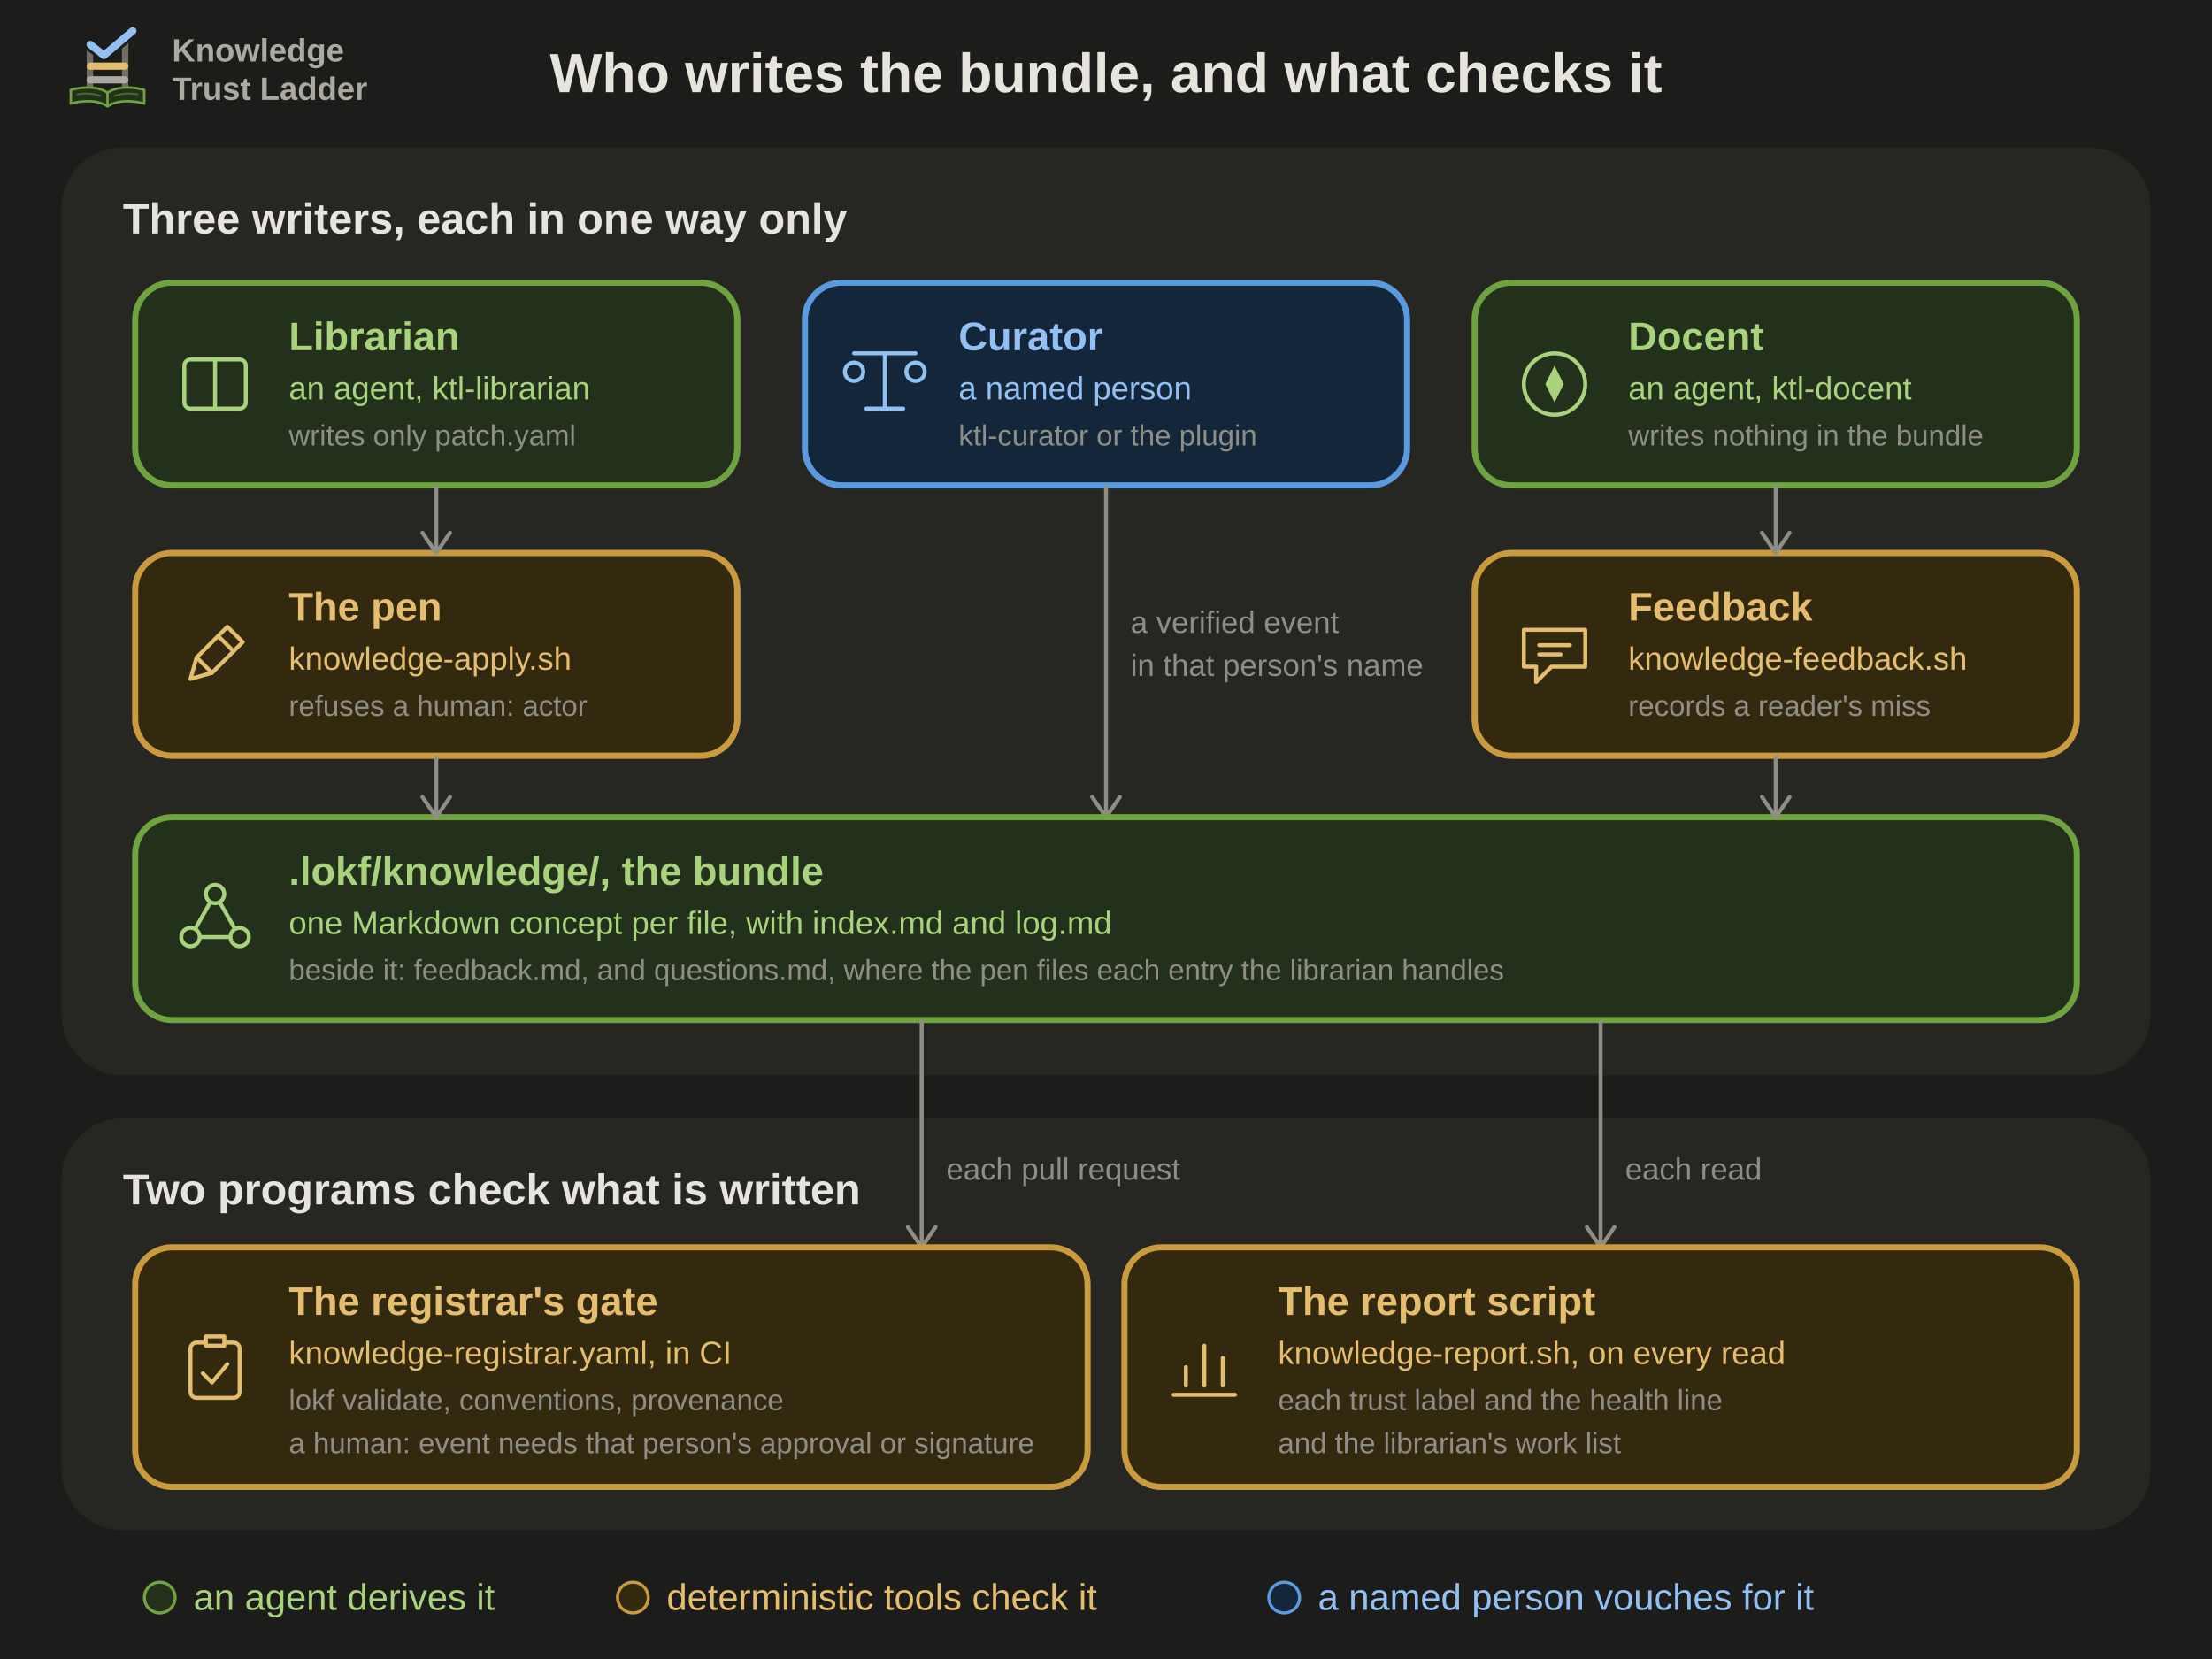
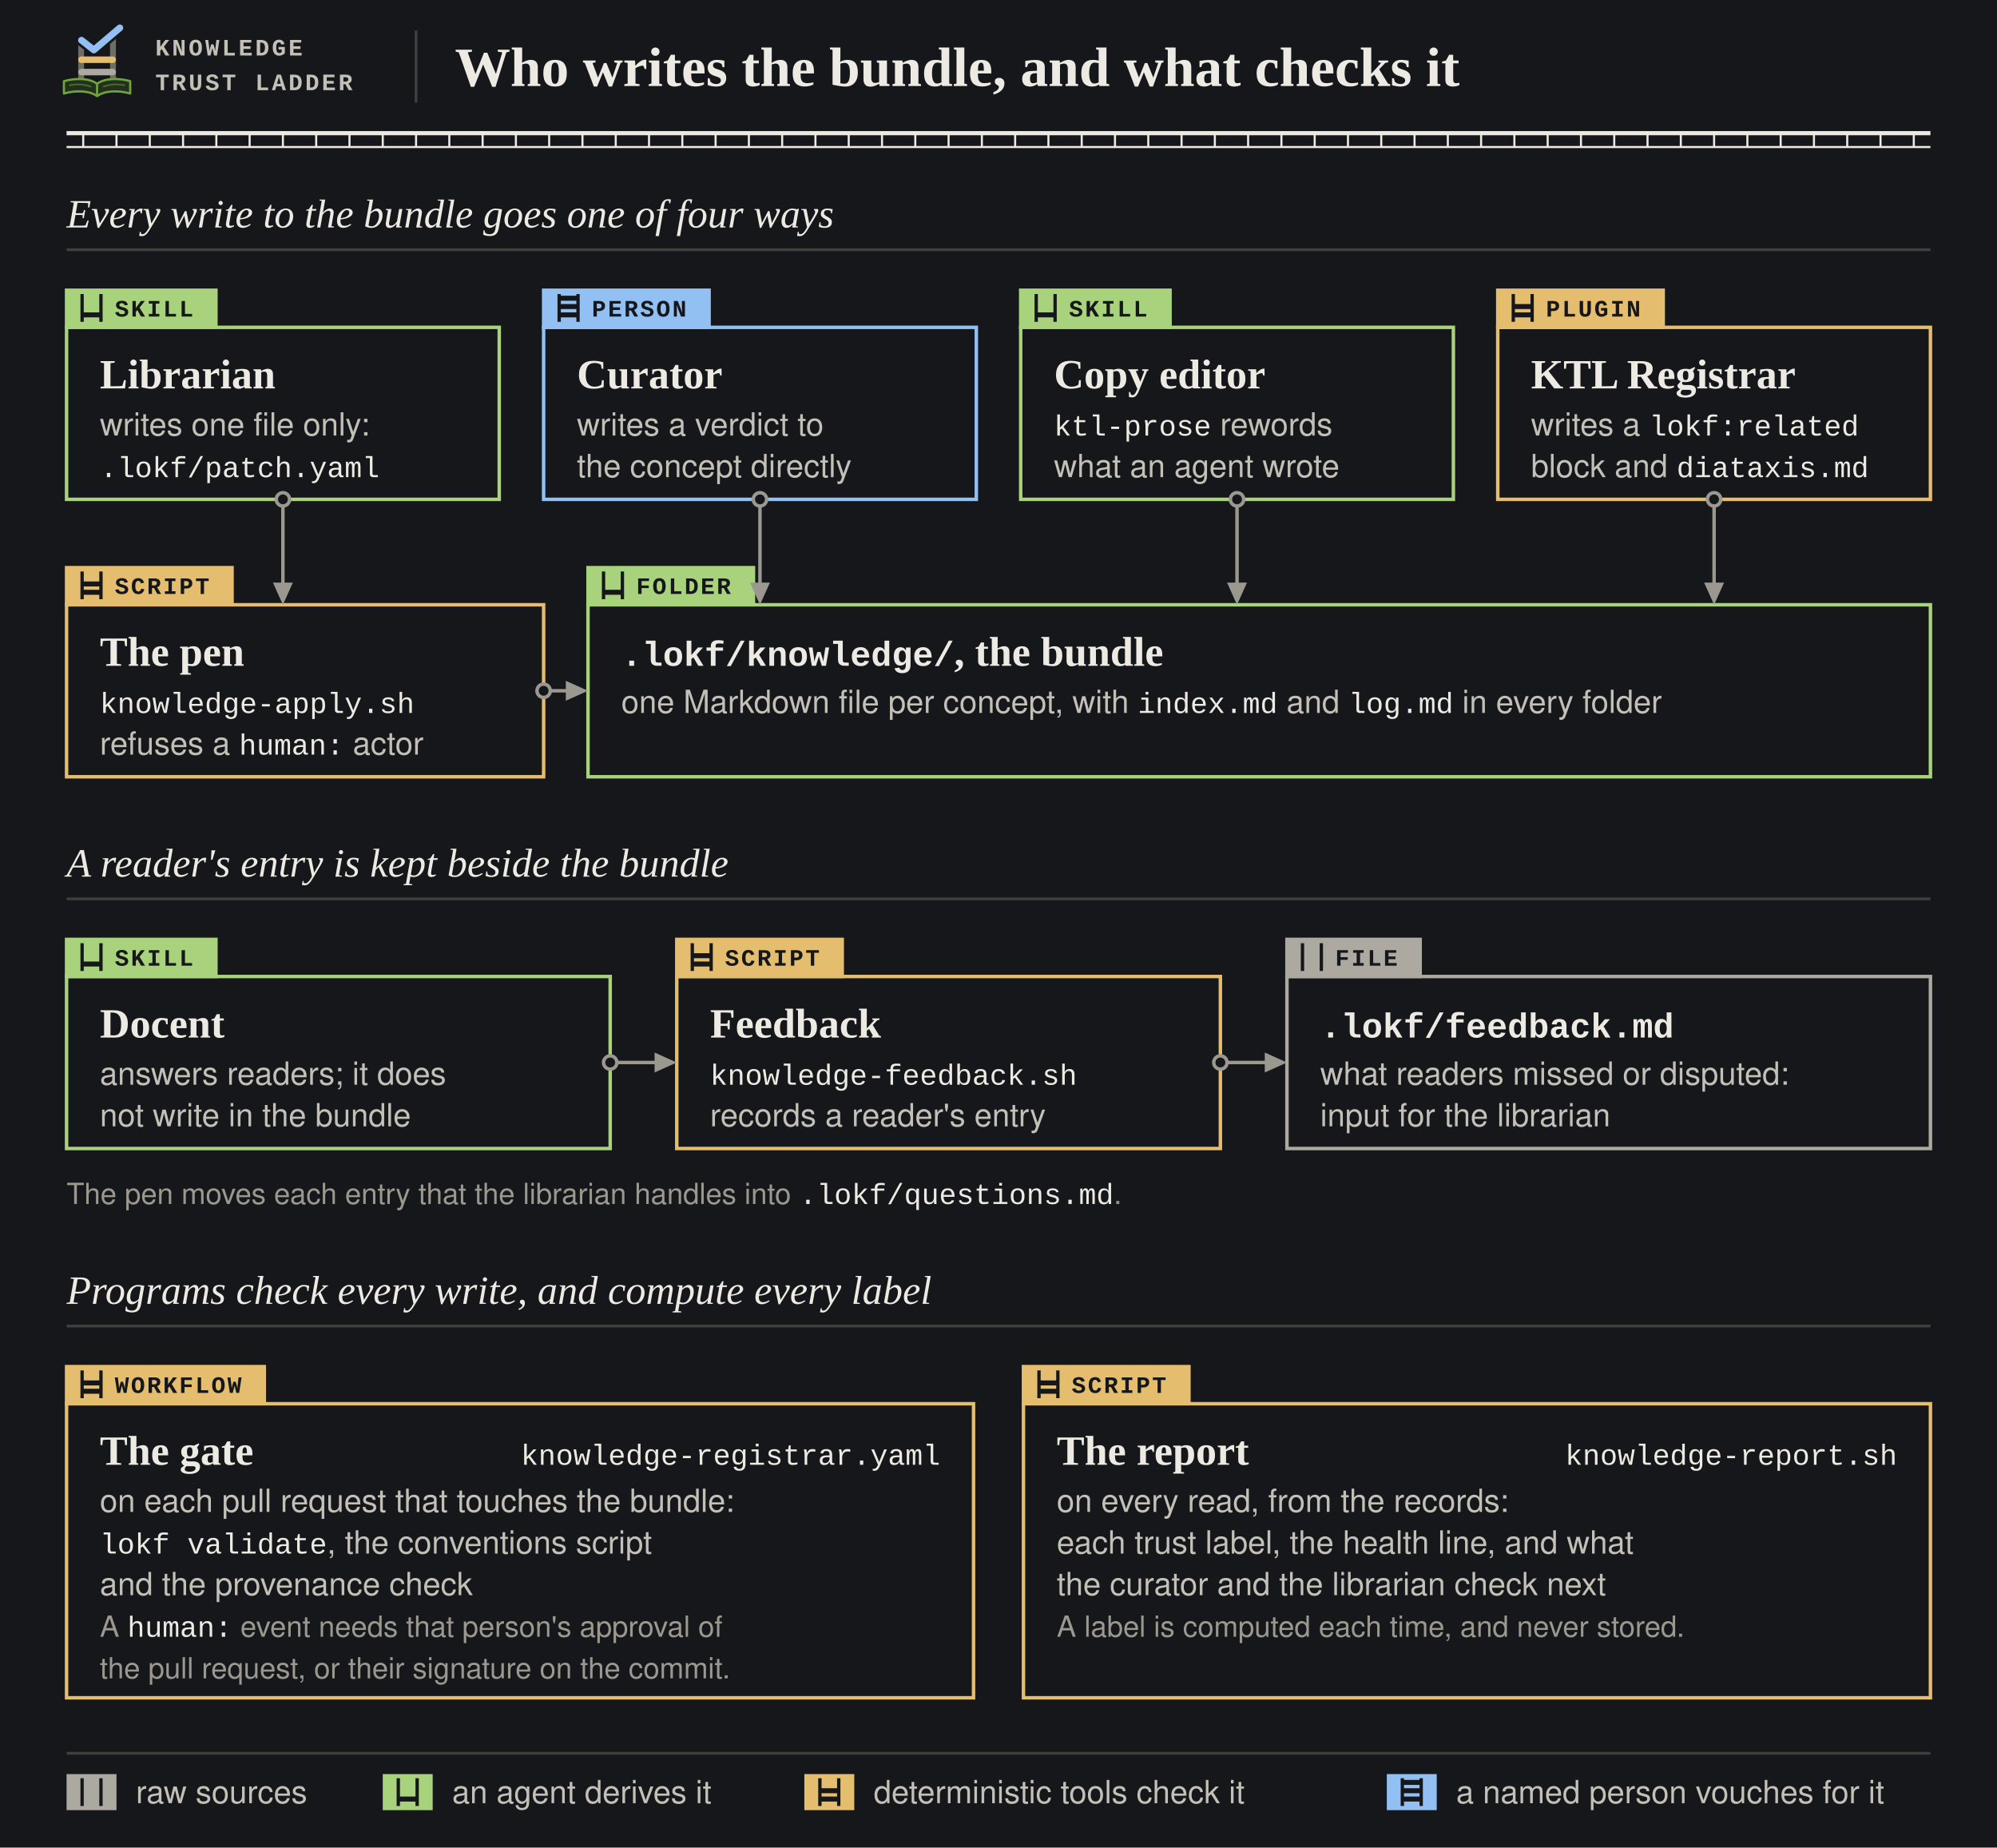
- <svg xmlns="http://www.w3.org/2000/svg" width="720" height="540" viewBox="0 0 720 540" role="img" aria-labelledby="t d">
-   <rect width="720" height="540" fill="#1C1C1A" />
+ <svg xmlns="http://www.w3.org/2000/svg" width="720" height="666" viewBox="0 0 720 666" role="img" aria-labelledby="t d" font-family="'Atkinson Hyperlegible Next', 'Segoe UI', 'Helvetica Neue', Helvetica, Arial, sans-serif">
+   <rect width="720" height="666" fill="#16171A" />
  <g transform="translate(20,7) scale(0.46875)">
    <rect x="17.5" y="12" width="4.5" height="38" rx="2.25" fill="#6E6D66" />
    <rect x="42" y="12" width="4.5" height="38" rx="2.25" fill="#6E6D66" />
    <rect x="17.5" y="38" width="29" height="5" rx="2.5" fill="#ABA9A0" />
    <rect x="17.5" y="28.5" width="29" height="5" rx="2.5" fill="#E4BD6E" />
-     <path d="M20 16 L29.5 23.5 L49.5 6.5" fill="none" stroke="#1C1C1A" stroke-width="9" stroke-linecap="round" stroke-linejoin="round" />
+     <path d="M20 16 L29.5 23.5 L49.5 6.5" fill="none" stroke="#16171A" stroke-width="9" stroke-linecap="round" stroke-linejoin="round" />
    <path d="M20 16 L29.5 23.5 L49.5 6.5" fill="none" stroke="#93C0F2" stroke-width="5.2" stroke-linecap="round" stroke-linejoin="round" />
    <path d="M32 49.5 C26 45 15 45 6.5 47.5 v9.5 C15 54.5 26 54.5 32 59 C38 54.5 49 54.5 57.5 57 v-9.5 C49 45 38 45 32 49.5 z" fill="#23301B" stroke="#6FA33F" stroke-width="1.7" stroke-linejoin="round" />
    <line x1="32" y1="49.5" x2="32" y2="59" stroke="#6FA33F" stroke-width="1.7" />
    <path d="M11 50.6 C16 49.6 22 49.8 27 51.6 M37 51.6 C42 49.8 48 49.6 53 50.6" fill="none" stroke="#6FA33F" stroke-opacity=".5" stroke-width="1.3" stroke-linecap="round" />
  </g>
-   <text x="56" y="20" font-family="Arial, sans-serif" font-size="10.5" font-weight="700" fill="#ABA9A0">Knowledge</text>
-   <text x="56" y="32.5" font-family="Arial, sans-serif" font-size="10.5" font-weight="700" fill="#ABA9A0">Trust Ladder</text>
-   <text x="360.0" y="30" text-anchor="middle" font-family="Arial, sans-serif" font-size="18" font-weight="700" fill="#E6E4DC">Who writes the bundle, and what checks it</text>
-   <rect x="20" y="48" width="680" height="302" rx="20" fill="#262623" />
-   <text x="40" y="76" font-family="Arial, sans-serif" font-size="14" font-weight="700" fill="#E6E4DC">Three writers, each in one way only</text>
-   <rect x="44" y="92" width="196" height="66" rx="12" fill="#23301B" stroke="#6FA33F" stroke-width="2" />
-   <g transform="translate(70,125)" stroke="#A9D27C" stroke-width="1.3" fill="none" stroke-linecap="round" stroke-linejoin="round">
-     <rect x="-10" y="-8" width="20" height="16" rx="2" />
-     <line x1="0" y1="-8" x2="0" y2="8" />
-   </g>
-   <text x="94" y="114" font-family="Arial, sans-serif" font-size="13" font-weight="700" fill="#A9D27C">Librarian</text>
-   <text x="94" y="130" font-family="Arial, sans-serif" font-size="10.5" fill="#A9D27C">an agent, ktl-librarian</text>
-   <text x="94" y="145" font-family="Arial, sans-serif" font-size="9.5" fill="#8F8E86">writes only patch.yaml</text>
-   <rect x="262" y="92" width="196" height="66" rx="12" fill="#142639" stroke="#5A9BE0" stroke-width="2" />
-   <g transform="translate(288,125)" stroke="#93C0F2" stroke-width="1.3" fill="none" stroke-linecap="round" stroke-linejoin="round">
-     <line x1="0" y1="-10" x2="0" y2="8" />
-     <line x1="-10" y1="-10" x2="10" y2="-10" />
-     <circle cx="-10" cy="-4" r="3" fill="#142639" />
-     <circle cx="10" cy="-4" r="3" fill="#142639" />
-     <line x1="-6" y1="8" x2="6" y2="8" />
-   </g>
-   <text x="312" y="114" font-family="Arial, sans-serif" font-size="13" font-weight="700" fill="#93C0F2">Curator</text>
-   <text x="312" y="130" font-family="Arial, sans-serif" font-size="10.5" fill="#93C0F2">a named person</text>
-   <text x="312" y="145" font-family="Arial, sans-serif" font-size="9.5" fill="#8F8E86">ktl-curator or the plugin</text>
-   <rect x="480" y="92" width="196" height="66" rx="12" fill="#23301B" stroke="#6FA33F" stroke-width="2" />
-   <g transform="translate(506,125)" stroke="#A9D27C" stroke-width="1.3" fill="none" stroke-linecap="round" stroke-linejoin="round">
-     <circle cx="0" cy="0" r="10" />
-     <polygon points="0,-6 3,0 0,6 -3,0" fill="#A9D27C" stroke="none" />
-   </g>
-   <text x="530" y="114" font-family="Arial, sans-serif" font-size="13" font-weight="700" fill="#A9D27C">Docent</text>
-   <text x="530" y="130" font-family="Arial, sans-serif" font-size="10.5" fill="#A9D27C">an agent, ktl-docent</text>
-   <text x="530" y="145" font-family="Arial, sans-serif" font-size="9.5" fill="#8F8E86">writes nothing in the bundle</text>
-   <rect x="44" y="180" width="196" height="66" rx="12" fill="#33290F" stroke="#C99A3E" stroke-width="2" />
-   <g transform="translate(70,213)" stroke="#E4BD6E" stroke-width="1.3" fill="none" stroke-linecap="round" stroke-linejoin="round">
-     <path d="M-8 8 L-6 1 L4 -9 L9 -4 L-1 6 Z" />
-     <line x1="-6" y1="1" x2="-1" y2="6" />
-     <line x1="1" y1="-6" x2="6" y2="-1" />
-   </g>
-   <text x="94" y="202" font-family="Arial, sans-serif" font-size="13" font-weight="700" fill="#E4BD6E">The pen</text>
-   <text x="94" y="218" font-family="Arial, sans-serif" font-size="10.5" fill="#E4BD6E">knowledge-apply.sh</text>
-   <text x="94" y="233" font-family="Arial, sans-serif" font-size="9.5" fill="#8F8E86">refuses a human: actor</text>
-   <rect x="480" y="180" width="196" height="66" rx="12" fill="#33290F" stroke="#C99A3E" stroke-width="2" />
-   <g transform="translate(506,213)" stroke="#E4BD6E" stroke-width="1.3" fill="none" stroke-linecap="round" stroke-linejoin="round">
-     <path d="M-10 -8 H10 V4 H-1 L-6 9 V4 H-10 Z" />
-     <line x1="-5" y1="-3" x2="5" y2="-3" />
-     <line x1="-5" y1="0" x2="2" y2="0" />
-   </g>
-   <text x="530" y="202" font-family="Arial, sans-serif" font-size="13" font-weight="700" fill="#E4BD6E">Feedback</text>
-   <text x="530" y="218" font-family="Arial, sans-serif" font-size="10.5" fill="#E4BD6E">knowledge-feedback.sh</text>
-   <text x="530" y="233" font-family="Arial, sans-serif" font-size="9.5" fill="#8F8E86">records a reader's miss</text>
-   <line x1="142" y1="158" x2="142" y2="180" stroke="#8F8E86" stroke-width="1.3" />
-   <path d="M137.5 173.4 L142 180 L146.5 173.4" fill="none" stroke="#8F8E86" stroke-width="1.3" stroke-linecap="round" stroke-linejoin="round" />
-   <line x1="578" y1="158" x2="578" y2="180" stroke="#8F8E86" stroke-width="1.3" />
-   <path d="M573.5 173.4 L578 180 L582.5 173.4" fill="none" stroke="#8F8E86" stroke-width="1.3" stroke-linecap="round" stroke-linejoin="round" />
-   <line x1="360" y1="158" x2="360" y2="266" stroke="#8F8E86" stroke-width="1.3" />
-   <path d="M355.5 259.4 L360 266 L364.5 259.4" fill="none" stroke="#8F8E86" stroke-width="1.3" stroke-linecap="round" stroke-linejoin="round" />
-   <text x="368" y="206" font-family="Arial, sans-serif" font-size="10" fill="#8F8E86">a verified event</text>
-   <text x="368" y="220" font-family="Arial, sans-serif" font-size="10" fill="#8F8E86">in that person's name</text>
-   <rect x="44" y="266" width="632" height="66" rx="12" fill="#23301B" stroke="#6FA33F" stroke-width="2" />
-   <g transform="translate(70,299)" stroke="#A9D27C" stroke-width="1.3" fill="none" stroke-linecap="round" stroke-linejoin="round">
-     <line x1="-8" y1="6" x2="0" y2="-8" />
-     <line x1="8" y1="6" x2="0" y2="-8" />
-     <line x1="-8" y1="6" x2="8" y2="6" />
-     <circle cx="0" cy="-8" r="3" fill="#23301B" />
-     <circle cx="-8" cy="6" r="3" fill="#23301B" />
-     <circle cx="8" cy="6" r="3" fill="#23301B" />
-   </g>
-   <text x="94" y="288" font-family="Arial, sans-serif" font-size="13" font-weight="700" fill="#A9D27C">.lokf/knowledge/, the bundle</text>
-   <text x="94" y="304" font-family="Arial, sans-serif" font-size="10.5" fill="#A9D27C">one Markdown concept per file, with index.md and log.md</text>
-   <text x="94" y="319" font-family="Arial, sans-serif" font-size="9.5" fill="#8F8E86">beside it: feedback.md, and questions.md, where the pen files each entry the librarian handles</text>
-   <line x1="142" y1="246" x2="142" y2="266" stroke="#8F8E86" stroke-width="1.3" />
-   <path d="M137.5 259.4 L142 266 L146.5 259.4" fill="none" stroke="#8F8E86" stroke-width="1.3" stroke-linecap="round" stroke-linejoin="round" />
-   <line x1="578" y1="246" x2="578" y2="266" stroke="#8F8E86" stroke-width="1.3" />
-   <path d="M573.5 259.4 L578 266 L582.5 259.4" fill="none" stroke="#8F8E86" stroke-width="1.3" stroke-linecap="round" stroke-linejoin="round" />
-   <rect x="20" y="364" width="680" height="134" rx="20" fill="#262623" />
-   <text x="40" y="392" font-family="Arial, sans-serif" font-size="14" font-weight="700" fill="#E6E4DC">Two programs check what is written</text>
-   <line x1="300" y1="332" x2="300" y2="406" stroke="#8F8E86" stroke-width="1.3" />
-   <path d="M295.5 399.4 L300 406 L304.5 399.4" fill="none" stroke="#8F8E86" stroke-width="1.3" stroke-linecap="round" stroke-linejoin="round" />
-   <line x1="521" y1="332" x2="521" y2="406" stroke="#8F8E86" stroke-width="1.3" />
-   <path d="M516.5 399.4 L521 406 L525.5 399.4" fill="none" stroke="#8F8E86" stroke-width="1.3" stroke-linecap="round" stroke-linejoin="round" />
-   <text x="308" y="384" font-family="Arial, sans-serif" font-size="10" fill="#8F8E86">each pull request</text>
-   <text x="529" y="384" font-family="Arial, sans-serif" font-size="10" fill="#8F8E86">each read</text>
-   <rect x="44" y="406" width="310" height="78" rx="12" fill="#33290F" stroke="#C99A3E" stroke-width="2" />
-   <g transform="translate(70,445)" stroke="#E4BD6E" stroke-width="1.3" fill="none" stroke-linecap="round" stroke-linejoin="round">
-     <rect x="-8" y="-8" width="16" height="18" rx="2" />
-     <path d="M-3 -10 h6 v3 h-6 z" fill="#33290F" />
-     <path d="M-4 2 l3 3 l5 -6" />
-   </g>
-   <text x="94" y="428" font-family="Arial, sans-serif" font-size="13" font-weight="700" fill="#E4BD6E">The registrar's gate</text>
-   <text x="94" y="444" font-family="Arial, sans-serif" font-size="10.5" fill="#E4BD6E">knowledge-registrar.yaml, in CI</text>
-   <text x="94" y="459" font-family="Arial, sans-serif" font-size="9.5" fill="#8F8E86">lokf validate, conventions, provenance</text>
-   <text x="94" y="473" font-family="Arial, sans-serif" font-size="9.5" fill="#8F8E86">a human: event needs that person's approval or signature</text>
-   <rect x="366" y="406" width="310" height="78" rx="12" fill="#33290F" stroke="#C99A3E" stroke-width="2" />
-   <g transform="translate(392,445)" stroke="#E4BD6E" stroke-width="1.3" fill="none" stroke-linecap="round" stroke-linejoin="round">
-     <line x1="-10" y1="9" x2="10" y2="9" />
-     <line x1="-6" y1="6" x2="-6" y2="0" />
-     <line x1="0" y1="6" x2="0" y2="-7" />
-     <line x1="6" y1="6" x2="6" y2="-3" />
-   </g>
-   <text x="416" y="428" font-family="Arial, sans-serif" font-size="13" font-weight="700" fill="#E4BD6E">The report script</text>
-   <text x="416" y="444" font-family="Arial, sans-serif" font-size="10.5" fill="#E4BD6E">knowledge-report.sh, on every read</text>
-   <text x="416" y="459" font-family="Arial, sans-serif" font-size="9.5" fill="#8F8E86">each trust label and the health line</text>
-   <text x="416" y="473" font-family="Arial, sans-serif" font-size="9.5" fill="#8F8E86">and the librarian's work list</text>
-   <circle cx="52" cy="520" r="5" fill="#23301B" stroke="#6FA33F" stroke-width="1" />
-   <text x="63" y="524" font-family="Arial, sans-serif" font-size="12" fill="#A9D27C">an agent derives it</text>
-   <circle cx="206" cy="520" r="5" fill="#33290F" stroke="#C99A3E" stroke-width="1" />
-   <text x="217" y="524" font-family="Arial, sans-serif" font-size="12" fill="#E4BD6E">deterministic tools check it</text>
-   <circle cx="418" cy="520" r="5" fill="#142639" stroke="#5A9BE0" stroke-width="1" />
-   <text x="429" y="524" font-family="Arial, sans-serif" font-size="12" fill="#93C0F2">a named person vouches for it</text>
+   <text x="56" y="20" font-family="ui-monospace, 'SF Mono', Menlo, Consolas, 'Liberation Mono', monospace" font-size="8.5" font-weight="700" letter-spacing="0.9" fill="#C2C0B7">KNOWLEDGE</text>
+   <text x="56" y="32.5" font-family="ui-monospace, 'SF Mono', Menlo, Consolas, 'Liberation Mono', monospace" font-size="8.5" font-weight="700" letter-spacing="0.9" fill="#C2C0B7">TRUST LADDER</text>
+   <line x1="150" y1="11" x2="150" y2="37" stroke="#3F3F3B" stroke-width="1" />
+   <text x="164" y="31" font-family="'Source Serif 4', Georgia, 'Times New Roman', serif" font-size="20" font-weight="700" fill="#ECEAE3">Who writes the bundle, and what checks it</text>
+   <line x1="24" y1="48" x2="696" y2="48" stroke="#ECEAE3" stroke-width="1.5" />
+   <line x1="24" y1="53" x2="696" y2="53" stroke="#ECEAE3" stroke-width="0.75" />
+   <path d="M30 48 v5 M42 48 v5 M54 48 v5 M66 48 v5 M78 48 v5 M90 48 v5 M102 48 v5 M114 48 v5 M126 48 v5 M138 48 v5 M150 48 v5 M162 48 v5 M174 48 v5 M186 48 v5 M198 48 v5 M210 48 v5 M222 48 v5 M234 48 v5 M246 48 v5 M258 48 v5 M270 48 v5 M282 48 v5 M294 48 v5 M306 48 v5 M318 48 v5 M330 48 v5 M342 48 v5 M354 48 v5 M366 48 v5 M378 48 v5 M390 48 v5 M402 48 v5 M414 48 v5 M426 48 v5 M438 48 v5 M450 48 v5 M462 48 v5 M474 48 v5 M486 48 v5 M498 48 v5 M510 48 v5 M522 48 v5 M534 48 v5 M546 48 v5 M558 48 v5 M570 48 v5 M582 48 v5 M594 48 v5 M606 48 v5 M618 48 v5 M630 48 v5 M642 48 v5 M654 48 v5 M666 48 v5 M678 48 v5 M690 48 v5" stroke="#ECEAE3" stroke-width="0.75" fill="none" />
+   <text x="24" y="82" font-family="'Source Serif 4', Georgia, 'Times New Roman', serif" font-size="14.5" font-style="italic" fill="#ECEAE3">Every write to the bundle goes one of four ways</text>
+   <line x1="24" y1="90" x2="696" y2="90" stroke="#3F3F3B" stroke-width="1" />
+   <rect x="24" y="118" width="156" height="62" fill="#16171A" stroke="#A9D27C" stroke-width="1.25" />
+   <rect x="23.38" y="104" width="55.09" height="14.6" fill="#A9D27C" />
+   <path d="M29.6 106 v10 M36.4 106 v10" stroke="#16171A" stroke-width="1.2" fill="none" />
+   <rect x="29.6" y="112.6" width="6.8" height="1.8" fill="#16171A" />
+   <text x="41.4" y="114.1" font-family="ui-monospace, 'SF Mono', Menlo, Consolas, 'Liberation Mono', monospace" font-size="8.5" font-weight="700" letter-spacing="0.7" fill="#16171A">SKILL</text>
+   <text x="36" y="140" font-family="'Source Serif 4', Georgia, 'Times New Roman', serif" font-size="15" font-weight="700" fill="#ECEAE3">Librarian</text>
+   <text x="36" y="157" font-size="11.5" fill="#C2C0B7">writes one file only:</text>
+   <text x="36" y="172" font-family="ui-monospace, 'SF Mono', Menlo, Consolas, 'Liberation Mono', monospace" font-size="10.5" fill="#ECEAE3">.lokf/patch.yaml</text>
+   <rect x="196" y="118" width="156" height="62" fill="#16171A" stroke="#93C0F2" stroke-width="1.25" />
+   <rect x="195.38" y="104" width="60.9" height="14.6" fill="#93C0F2" />
+   <path d="M201.6 106 v10 M208.4 106 v10" stroke="#16171A" stroke-width="1.2" fill="none" />
+   <rect x="201.6" y="112.6" width="6.8" height="1.8" fill="#16171A" />
+   <rect x="201.6" y="109.6" width="6.8" height="1.8" fill="#16171A" />
+   <rect x="201.6" y="106.6" width="6.8" height="1.8" fill="#16171A" />
+   <text x="213.4" y="114.1" font-family="ui-monospace, 'SF Mono', Menlo, Consolas, 'Liberation Mono', monospace" font-size="8.5" font-weight="700" letter-spacing="0.7" fill="#16171A">PERSON</text>
+   <text x="208" y="140" font-family="'Source Serif 4', Georgia, 'Times New Roman', serif" font-size="15" font-weight="700" fill="#ECEAE3">Curator</text>
+   <text x="208" y="157" font-size="11.5" fill="#C2C0B7">writes a verdict to</text>
+   <text x="208" y="172" font-size="11.5" fill="#C2C0B7">the concept directly</text>
+   <rect x="368" y="118" width="156" height="62" fill="#16171A" stroke="#A9D27C" stroke-width="1.25" />
+   <rect x="367.38" y="104" width="55.09" height="14.6" fill="#A9D27C" />
+   <path d="M373.6 106 v10 M380.4 106 v10" stroke="#16171A" stroke-width="1.2" fill="none" />
+   <rect x="373.6" y="112.6" width="6.8" height="1.8" fill="#16171A" />
+   <text x="385.4" y="114.1" font-family="ui-monospace, 'SF Mono', Menlo, Consolas, 'Liberation Mono', monospace" font-size="8.5" font-weight="700" letter-spacing="0.7" fill="#16171A">SKILL</text>
+   <text x="380" y="140" font-family="'Source Serif 4', Georgia, 'Times New Roman', serif" font-size="15" font-weight="700" fill="#ECEAE3">Copy editor</text>
+   <text x="380" y="157" font-size="11.5" fill="#C2C0B7">
+     <tspan font-family="ui-monospace, 'SF Mono', Menlo, Consolas, 'Liberation Mono', monospace" font-size="10.5" font-weight="400" font-style="normal" fill="#ECEAE3">ktl-prose</tspan> rewords</text>
+   <text x="380" y="172" font-size="11.5" fill="#C2C0B7">what an agent wrote</text>
+   <rect x="540" y="118" width="156" height="62" fill="#16171A" stroke="#E4BD6E" stroke-width="1.25" />
+   <rect x="539.38" y="104" width="60.9" height="14.6" fill="#E4BD6E" />
+   <path d="M545.6 106 v10 M552.4 106 v10" stroke="#16171A" stroke-width="1.2" fill="none" />
+   <rect x="545.6" y="112.6" width="6.8" height="1.8" fill="#16171A" />
+   <rect x="545.6" y="109.6" width="6.8" height="1.8" fill="#16171A" />
+   <text x="557.4" y="114.1" font-family="ui-monospace, 'SF Mono', Menlo, Consolas, 'Liberation Mono', monospace" font-size="8.5" font-weight="700" letter-spacing="0.7" fill="#16171A">PLUGIN</text>
+   <text x="552" y="140" font-family="'Source Serif 4', Georgia, 'Times New Roman', serif" font-size="15" font-weight="700" fill="#ECEAE3">KTL Registrar</text>
+   <text x="552" y="157" font-size="11.5" fill="#C2C0B7">writes a <tspan font-family="ui-monospace, 'SF Mono', Menlo, Consolas, 'Liberation Mono', monospace" font-size="10.5" font-weight="400" font-style="normal" fill="#ECEAE3">lokf:related</tspan>
+   </text>
+   <text x="552" y="172" font-size="11.5" fill="#C2C0B7">block and <tspan font-family="ui-monospace, 'SF Mono', Menlo, Consolas, 'Liberation Mono', monospace" font-size="10.5" font-weight="400" font-style="normal" fill="#ECEAE3">diataxis.md</tspan>
+   </text>
+   <rect x="24" y="218" width="172" height="62" fill="#16171A" stroke="#E4BD6E" stroke-width="1.25" />
+   <rect x="23.38" y="204" width="60.9" height="14.6" fill="#E4BD6E" />
+   <path d="M29.6 206 v10 M36.4 206 v10" stroke="#16171A" stroke-width="1.2" fill="none" />
+   <rect x="29.6" y="212.6" width="6.8" height="1.8" fill="#16171A" />
+   <rect x="29.6" y="209.6" width="6.8" height="1.8" fill="#16171A" />
+   <text x="41.4" y="214.1" font-family="ui-monospace, 'SF Mono', Menlo, Consolas, 'Liberation Mono', monospace" font-size="8.5" font-weight="700" letter-spacing="0.7" fill="#16171A">SCRIPT</text>
+   <text x="36" y="240" font-family="'Source Serif 4', Georgia, 'Times New Roman', serif" font-size="15" font-weight="700" fill="#ECEAE3">The pen</text>
+   <text x="36" y="257" font-family="ui-monospace, 'SF Mono', Menlo, Consolas, 'Liberation Mono', monospace" font-size="10.5" fill="#ECEAE3">knowledge-apply.sh</text>
+   <text x="36" y="272" font-size="11.5" fill="#C2C0B7">refuses a <tspan font-family="ui-monospace, 'SF Mono', Menlo, Consolas, 'Liberation Mono', monospace" font-size="10.5" font-weight="400" font-style="normal" fill="#ECEAE3">human:</tspan> actor</text>
+   <rect x="212" y="218" width="484" height="62" fill="#16171A" stroke="#A9D27C" stroke-width="1.25" />
+   <rect x="211.38" y="204" width="60.9" height="14.6" fill="#A9D27C" />
+   <path d="M217.6 206 v10 M224.4 206 v10" stroke="#16171A" stroke-width="1.2" fill="none" />
+   <rect x="217.6" y="212.6" width="6.8" height="1.8" fill="#16171A" />
+   <text x="229.4" y="214.1" font-family="ui-monospace, 'SF Mono', Menlo, Consolas, 'Liberation Mono', monospace" font-size="8.5" font-weight="700" letter-spacing="0.7" fill="#16171A">FOLDER</text>
+   <text x="224" y="240" font-family="'Source Serif 4', Georgia, 'Times New Roman', serif" font-size="15" font-weight="700" fill="#ECEAE3">
+     <tspan font-family="ui-monospace, 'SF Mono', Menlo, Consolas, 'Liberation Mono', monospace" font-size="12.5" font-weight="700" font-style="normal" fill="#ECEAE3">.lokf/knowledge/</tspan>, the bundle</text>
+   <text x="224" y="257" font-size="11.5" fill="#C2C0B7">one Markdown file per concept, with <tspan font-family="ui-monospace, 'SF Mono', Menlo, Consolas, 'Liberation Mono', monospace" font-size="10.5" font-weight="400" font-style="normal" fill="#ECEAE3">index.md</tspan> and <tspan font-family="ui-monospace, 'SF Mono', Menlo, Consolas, 'Liberation Mono', monospace" font-size="10.5" font-weight="400" font-style="normal" fill="#ECEAE3">log.md</tspan> in every folder</text>
+   <path d="M102 180 L102 213" fill="none" stroke="#9A988F" stroke-width="1.25" />
+   <path d="M102 218 L98.4 210 L105.6 210 Z" fill="#9A988F" />
+   <circle cx="102" cy="180" r="2.4" fill="#16171A" stroke="#9A988F" stroke-width="1.25" />
+   <path d="M274 180 L274 213" fill="none" stroke="#9A988F" stroke-width="1.25" />
+   <path d="M274 218 L270.4 210 L277.6 210 Z" fill="#9A988F" />
+   <circle cx="274" cy="180" r="2.4" fill="#16171A" stroke="#9A988F" stroke-width="1.25" />
+   <path d="M446 180 L446 213" fill="none" stroke="#9A988F" stroke-width="1.25" />
+   <path d="M446 218 L442.4 210 L449.6 210 Z" fill="#9A988F" />
+   <circle cx="446" cy="180" r="2.4" fill="#16171A" stroke="#9A988F" stroke-width="1.25" />
+   <path d="M618 180 L618 213" fill="none" stroke="#9A988F" stroke-width="1.25" />
+   <path d="M618 218 L614.4 210 L621.6 210 Z" fill="#9A988F" />
+   <circle cx="618" cy="180" r="2.4" fill="#16171A" stroke="#9A988F" stroke-width="1.25" />
+   <path d="M196 249 L207 249" fill="none" stroke="#9A988F" stroke-width="1.25" />
+   <path d="M212 249 L204 252.6 L204 245.4 Z" fill="#9A988F" />
+   <circle cx="196" cy="249" r="2.4" fill="#16171A" stroke="#9A988F" stroke-width="1.25" />
+   <text x="24" y="316" font-family="'Source Serif 4', Georgia, 'Times New Roman', serif" font-size="14.5" font-style="italic" fill="#ECEAE3">A reader's entry is kept beside the bundle</text>
+   <line x1="24" y1="324" x2="696" y2="324" stroke="#3F3F3B" stroke-width="1" />
+   <rect x="24" y="352" width="196" height="62" fill="#16171A" stroke="#A9D27C" stroke-width="1.25" />
+   <rect x="23.38" y="338" width="55.09" height="14.6" fill="#A9D27C" />
+   <path d="M29.6 340 v10 M36.4 340 v10" stroke="#16171A" stroke-width="1.2" fill="none" />
+   <rect x="29.6" y="346.6" width="6.8" height="1.8" fill="#16171A" />
+   <text x="41.4" y="348.1" font-family="ui-monospace, 'SF Mono', Menlo, Consolas, 'Liberation Mono', monospace" font-size="8.5" font-weight="700" letter-spacing="0.7" fill="#16171A">SKILL</text>
+   <text x="36" y="374" font-family="'Source Serif 4', Georgia, 'Times New Roman', serif" font-size="15" font-weight="700" fill="#ECEAE3">Docent</text>
+   <text x="36" y="391" font-size="11.5" fill="#C2C0B7">answers readers; it does</text>
+   <text x="36" y="406" font-size="11.5" fill="#C2C0B7">not write in the bundle</text>
+   <rect x="244" y="352" width="196" height="62" fill="#16171A" stroke="#E4BD6E" stroke-width="1.25" />
+   <rect x="243.38" y="338" width="60.9" height="14.6" fill="#E4BD6E" />
+   <path d="M249.6 340 v10 M256.4 340 v10" stroke="#16171A" stroke-width="1.2" fill="none" />
+   <rect x="249.6" y="346.6" width="6.8" height="1.8" fill="#16171A" />
+   <rect x="249.6" y="343.6" width="6.8" height="1.8" fill="#16171A" />
+   <text x="261.4" y="348.1" font-family="ui-monospace, 'SF Mono', Menlo, Consolas, 'Liberation Mono', monospace" font-size="8.5" font-weight="700" letter-spacing="0.7" fill="#16171A">SCRIPT</text>
+   <text x="256" y="374" font-family="'Source Serif 4', Georgia, 'Times New Roman', serif" font-size="15" font-weight="700" fill="#ECEAE3">Feedback</text>
+   <text x="256" y="391" font-family="ui-monospace, 'SF Mono', Menlo, Consolas, 'Liberation Mono', monospace" font-size="10.5" fill="#ECEAE3">knowledge-feedback.sh</text>
+   <text x="256" y="406" font-size="11.5" fill="#C2C0B7">records a reader's entry</text>
+   <rect x="464" y="352" width="232" height="62" fill="#16171A" stroke="#ABA9A0" stroke-width="1.25" />
+   <rect x="463.38" y="338" width="49.27" height="14.6" fill="#ABA9A0" />
+   <path d="M469.6 340 v10 M476.4 340 v10" stroke="#16171A" stroke-width="1.2" fill="none" />
+   <text x="481.4" y="348.1" font-family="ui-monospace, 'SF Mono', Menlo, Consolas, 'Liberation Mono', monospace" font-size="8.5" font-weight="700" letter-spacing="0.7" fill="#16171A">FILE</text>
+   <text x="476" y="374" font-family="'Source Serif 4', Georgia, 'Times New Roman', serif" font-size="15" font-weight="700" fill="#ECEAE3">
+     <tspan font-family="ui-monospace, 'SF Mono', Menlo, Consolas, 'Liberation Mono', monospace" font-size="12.5" font-weight="700" font-style="normal" fill="#ECEAE3">.lokf/feedback.md</tspan>
+   </text>
+   <text x="476" y="391" font-size="11.5" fill="#C2C0B7">what readers missed or disputed:</text>
+   <text x="476" y="406" font-size="11.5" fill="#C2C0B7">input for the librarian</text>
+   <path d="M220 383 L239 383" fill="none" stroke="#9A988F" stroke-width="1.25" />
+   <path d="M244 383 L236 386.6 L236 379.4 Z" fill="#9A988F" />
+   <circle cx="220" cy="383" r="2.4" fill="#16171A" stroke="#9A988F" stroke-width="1.25" />
+   <path d="M440 383 L459 383" fill="none" stroke="#9A988F" stroke-width="1.25" />
+   <path d="M464 383 L456 386.6 L456 379.4 Z" fill="#9A988F" />
+   <circle cx="440" cy="383" r="2.4" fill="#16171A" stroke="#9A988F" stroke-width="1.25" />
+   <text x="24" y="434" font-size="10.5" fill="#9A988F">The pen moves each entry that the librarian handles into <tspan font-family="ui-monospace, 'SF Mono', Menlo, Consolas, 'Liberation Mono', monospace" font-size="10.5" font-weight="400" font-style="normal" fill="#ECEAE3">.lokf/questions.md</tspan>.</text>
+   <text x="24" y="470" font-family="'Source Serif 4', Georgia, 'Times New Roman', serif" font-size="14.5" font-style="italic" fill="#ECEAE3">Programs check every write, and compute every label</text>
+   <line x1="24" y1="478" x2="696" y2="478" stroke="#3F3F3B" stroke-width="1" />
+   <rect x="24" y="506" width="327" height="106" fill="#16171A" stroke="#E4BD6E" stroke-width="1.25" />
+   <rect x="23.38" y="492" width="72.54" height="14.6" fill="#E4BD6E" />
+   <path d="M29.6 494 v10 M36.4 494 v10" stroke="#16171A" stroke-width="1.2" fill="none" />
+   <rect x="29.6" y="500.6" width="6.8" height="1.8" fill="#16171A" />
+   <rect x="29.6" y="497.6" width="6.8" height="1.8" fill="#16171A" />
+   <text x="41.4" y="502.1" font-family="ui-monospace, 'SF Mono', Menlo, Consolas, 'Liberation Mono', monospace" font-size="8.5" font-weight="700" letter-spacing="0.7" fill="#16171A">WORKFLOW</text>
+   <text x="339" y="528" text-anchor="end" font-family="ui-monospace, 'SF Mono', Menlo, Consolas, 'Liberation Mono', monospace" font-size="10.5" fill="#ECEAE3">knowledge-registrar.yaml</text>
+   <text x="36" y="528" font-family="'Source Serif 4', Georgia, 'Times New Roman', serif" font-size="15" font-weight="700" fill="#ECEAE3">The gate</text>
+   <text x="36" y="545" font-size="11.5" fill="#C2C0B7">on each pull request that touches the bundle:</text>
+   <text x="36" y="560" font-size="11.5" fill="#C2C0B7">
+     <tspan font-family="ui-monospace, 'SF Mono', Menlo, Consolas, 'Liberation Mono', monospace" font-size="10.5" font-weight="400" font-style="normal" fill="#ECEAE3">lokf validate</tspan>, the conventions script</text>
+   <text x="36" y="575" font-size="11.5" fill="#C2C0B7">and the provenance check</text>
+   <text x="36" y="590" font-size="10.5" fill="#9A988F">A <tspan font-family="ui-monospace, 'SF Mono', Menlo, Consolas, 'Liberation Mono', monospace" font-size="10.5" font-weight="400" font-style="normal" fill="#ECEAE3">human:</tspan> event needs that person's approval of</text>
+   <text x="36" y="605" font-size="10.5" fill="#9A988F">the pull request, or their signature on the commit.</text>
+   <rect x="369" y="506" width="327" height="106" fill="#16171A" stroke="#E4BD6E" stroke-width="1.25" />
+   <rect x="368.38" y="492" width="60.9" height="14.6" fill="#E4BD6E" />
+   <path d="M374.6 494 v10 M381.4 494 v10" stroke="#16171A" stroke-width="1.2" fill="none" />
+   <rect x="374.6" y="500.6" width="6.8" height="1.8" fill="#16171A" />
+   <rect x="374.6" y="497.6" width="6.8" height="1.8" fill="#16171A" />
+   <text x="386.4" y="502.1" font-family="ui-monospace, 'SF Mono', Menlo, Consolas, 'Liberation Mono', monospace" font-size="8.5" font-weight="700" letter-spacing="0.7" fill="#16171A">SCRIPT</text>
+   <text x="684" y="528" text-anchor="end" font-family="ui-monospace, 'SF Mono', Menlo, Consolas, 'Liberation Mono', monospace" font-size="10.5" fill="#ECEAE3">knowledge-report.sh</text>
+   <text x="381" y="528" font-family="'Source Serif 4', Georgia, 'Times New Roman', serif" font-size="15" font-weight="700" fill="#ECEAE3">The report</text>
+   <text x="381" y="545" font-size="11.5" fill="#C2C0B7">on every read, from the records:</text>
+   <text x="381" y="560" font-size="11.5" fill="#C2C0B7">each trust label, the health line, and what</text>
+   <text x="381" y="575" font-size="11.5" fill="#C2C0B7">the curator and the librarian check next</text>
+   <text x="381" y="590" font-size="10.5" fill="#9A988F">A label is computed each time, and never stored.</text>
+   <line x1="24" y1="632" x2="696" y2="632" stroke="#3F3F3B" stroke-width="1" />
+   <rect x="24" y="639.5" width="18" height="13" fill="#ABA9A0" />
+   <path d="M29.6 641 v10 M36.4 641 v10" stroke="#16171A" stroke-width="1.2" fill="none" />
+   <text x="49" y="650" font-size="11.5" fill="#C2C0B7">raw sources</text>
+   <rect x="138" y="639.5" width="18" height="13" fill="#A9D27C" />
+   <path d="M143.6 641 v10 M150.4 641 v10" stroke="#16171A" stroke-width="1.2" fill="none" />
+   <rect x="143.6" y="647.6" width="6.8" height="1.8" fill="#16171A" />
+   <text x="163" y="650" font-size="11.5" fill="#C2C0B7">an agent derives it</text>
+   <rect x="290" y="639.5" width="18" height="13" fill="#E4BD6E" />
+   <path d="M295.6 641 v10 M302.4 641 v10" stroke="#16171A" stroke-width="1.2" fill="none" />
+   <rect x="295.6" y="647.6" width="6.8" height="1.8" fill="#16171A" />
+   <rect x="295.6" y="644.6" width="6.8" height="1.8" fill="#16171A" />
+   <text x="315" y="650" font-size="11.5" fill="#C2C0B7">deterministic tools check it</text>
+   <rect x="500" y="639.5" width="18" height="13" fill="#93C0F2" />
+   <path d="M505.6 641 v10 M512.4 641 v10" stroke="#16171A" stroke-width="1.2" fill="none" />
+   <rect x="505.6" y="647.6" width="6.8" height="1.8" fill="#16171A" />
+   <rect x="505.6" y="644.6" width="6.8" height="1.8" fill="#16171A" />
+   <rect x="505.6" y="641.6" width="6.8" height="1.8" fill="#16171A" />
+   <text x="525" y="650" font-size="11.5" fill="#C2C0B7">a named person vouches for it</text>
</svg>
